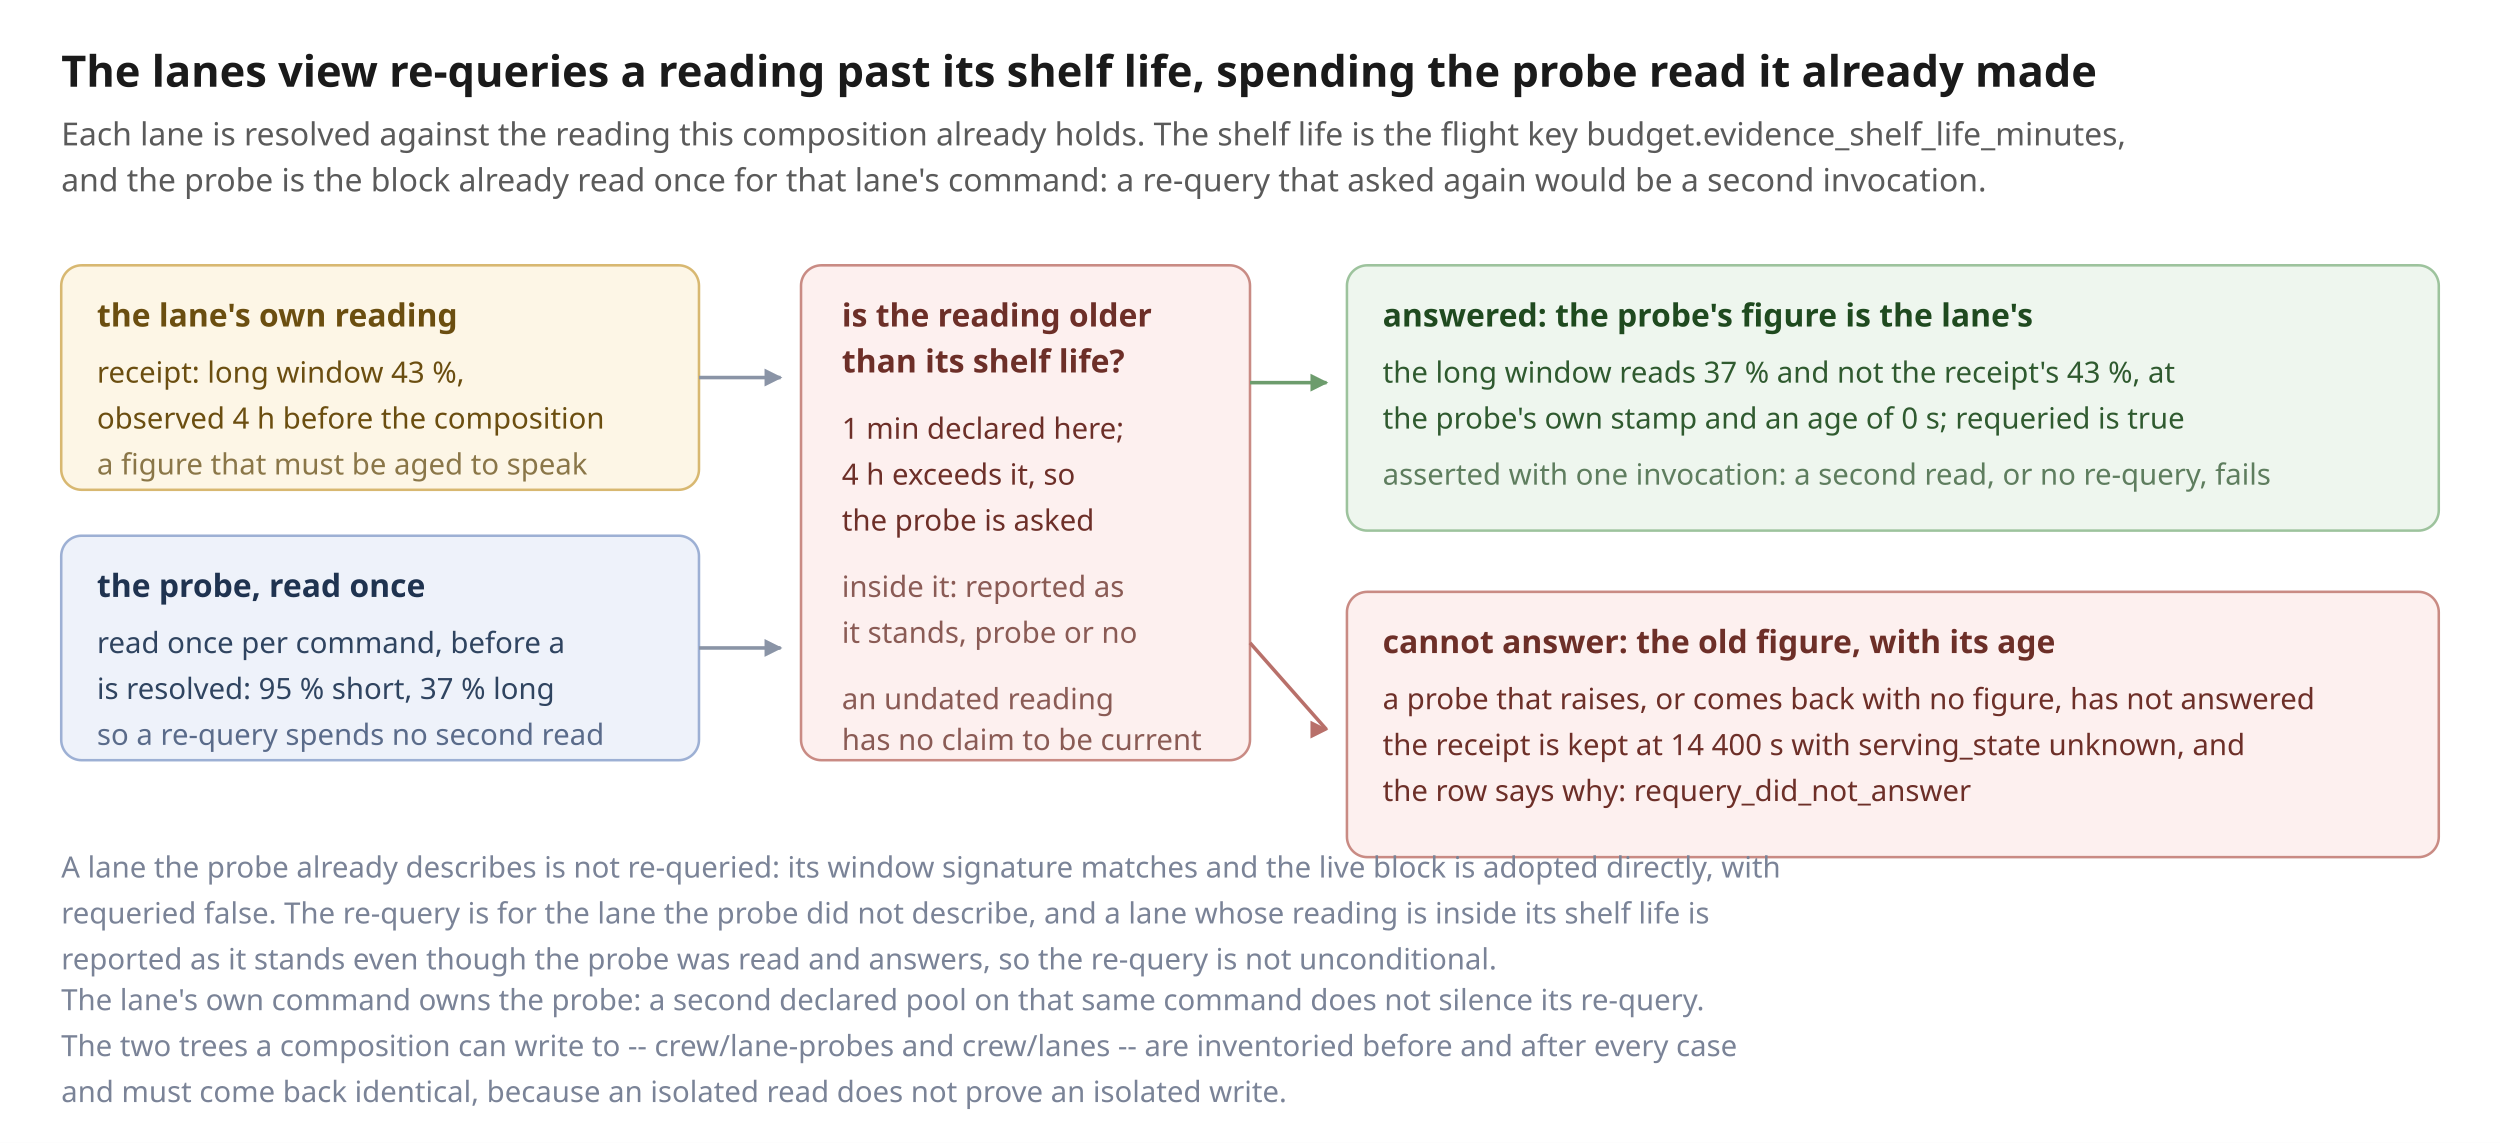
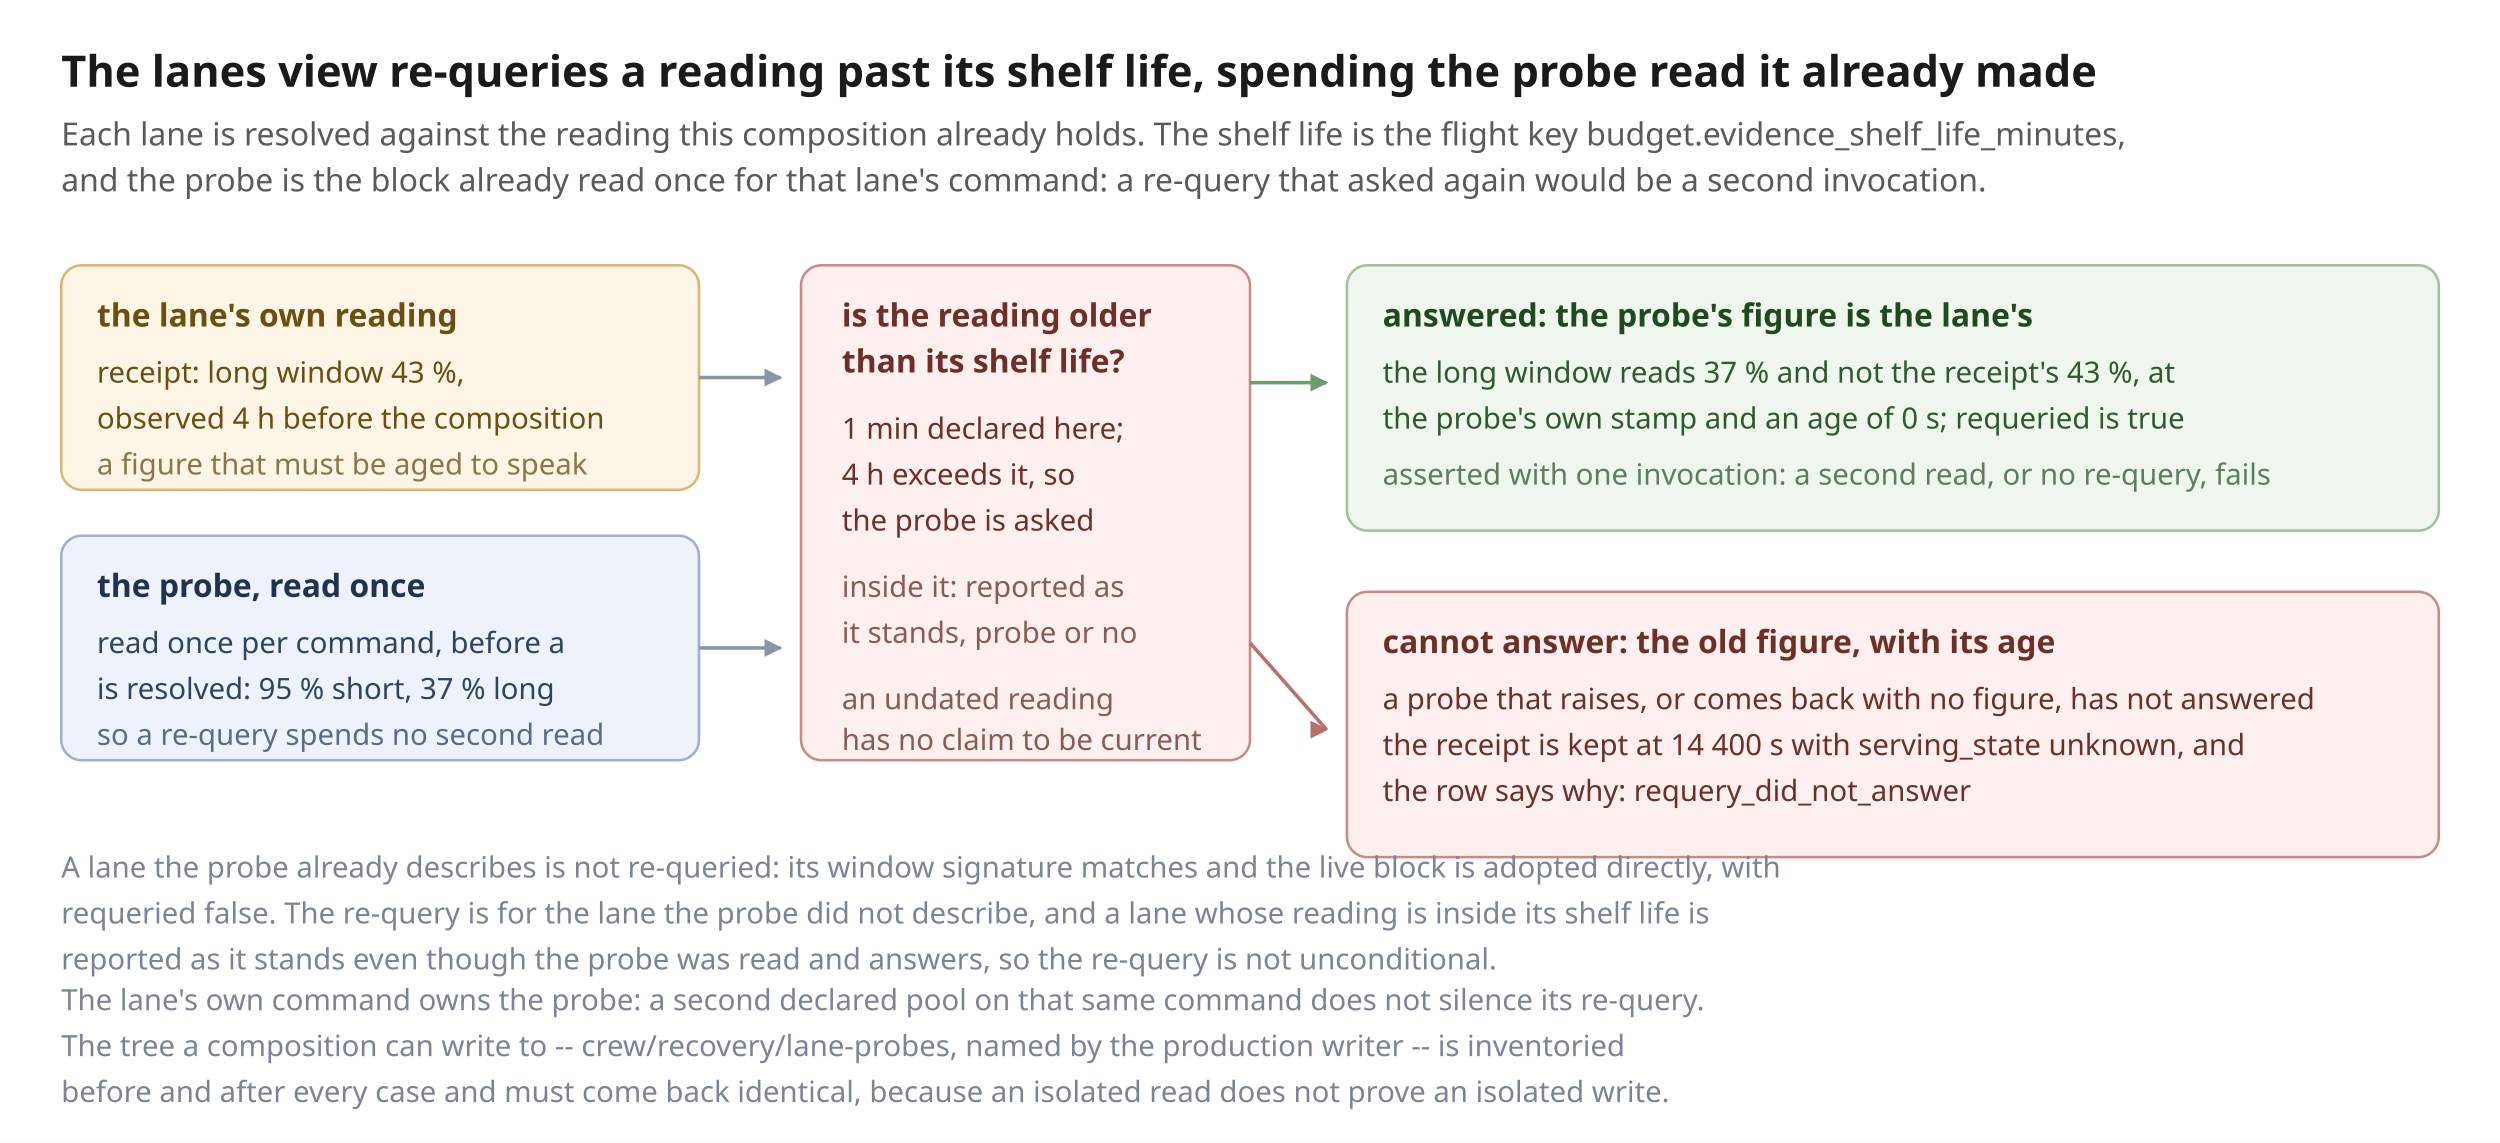
<svg xmlns="http://www.w3.org/2000/svg" viewBox="0 0 980 448" width="980" height="448" font-family="ui-sans-serif, system-ui, sans-serif">
  <rect x="0" y="0" width="980" height="448" fill="#ffffff" />
  <text x="24" y="34" font-size="17" font-weight="600" fill="#1a1a1a">The lanes view re-queries a reading past its shelf life, spending the probe read it already made</text>
  <text x="24" y="57" font-size="12.5" font-weight="400" fill="#5a5a5a">Each lane is resolved against the reading this composition already holds. The shelf life is the flight key budget.evidence_shelf_life_minutes,</text>
  <text x="24" y="75" font-size="12.5" font-weight="400" fill="#5a5a5a">and the probe is the block already read once for that lane's command: a re-query that asked again would be a second invocation.</text>
  <defs>
    <marker id="ah" viewBox="0 0 10 10" refX="9" refY="5" markerWidth="7" markerHeight="7" orient="auto-start" markerUnits="userSpaceOnUse">
      <path d="M 0 0 L 10 5 L 0 10 z" fill="#8a94a6" />
    </marker>
    <marker id="ahg" viewBox="0 0 10 10" refX="9" refY="5" markerWidth="7" markerHeight="7" orient="auto-start" markerUnits="userSpaceOnUse">
      <path d="M 0 0 L 10 5 L 0 10 z" fill="#6d9c6d" />
    </marker>
    <marker id="ahr" viewBox="0 0 10 10" refX="9" refY="5" markerWidth="7" markerHeight="7" orient="auto-start" markerUnits="userSpaceOnUse">
      <path d="M 0 0 L 10 5 L 0 10 z" fill="#b8706a" />
    </marker>
  </defs>
  <rect x="24" y="104" width="250" height="88" rx="8" fill="#fdf6e6" stroke="#d8b871" />
  <text x="38" y="128" font-size="12.5" font-weight="600" fill="#6b4e10">the lane's own reading</text>
  <text x="38" y="150" font-size="11.5" fill="#6b4e10">receipt: long window 43 %,</text>
  <text x="38" y="168" font-size="11.5" fill="#6b4e10">observed 4 h before the composition</text>
  <text x="38" y="186" font-size="11.5" fill="#8a7648">a figure that must be aged to speak</text>
  <rect x="24" y="210" width="250" height="88" rx="8" fill="#eef2fa" stroke="#9db0d4" />
  <text x="38" y="234" font-size="12.5" font-weight="600" fill="#1f3350">the probe, read once</text>
  <text x="38" y="256" font-size="11.5" fill="#2f4460">read once per command, before a</text>
  <text x="38" y="274" font-size="11.5" fill="#2f4460">is resolved: 95 % short, 37 % long</text>
  <text x="38" y="292" font-size="11.5" fill="#5a6b8a">so a re-query spends no second read</text>
  <line x1="274" y1="148" x2="306" y2="148" stroke="#8a94a6" stroke-width="1.4" marker-end="url(#ah)" />
  <line x1="274" y1="254" x2="306" y2="254" stroke="#8a94a6" stroke-width="1.4" marker-end="url(#ah)" />
  <rect x="314" y="104" width="176" height="194" rx="8" fill="#fdf0ef" stroke="#c98b84" />
  <text x="330" y="128" font-size="12.5" font-weight="600" fill="#6d2f28">is the reading older</text>
  <text x="330" y="146" font-size="12.5" font-weight="600" fill="#6d2f28">than its shelf life?</text>
  <text x="330" y="172" font-size="11.5" fill="#6d2f28">1 min declared here;</text>
  <text x="330" y="190" font-size="11.5" fill="#6d2f28">4 h exceeds it, so</text>
  <text x="330" y="208" font-size="11.5" fill="#6d2f28">the probe is asked</text>
  <text x="330" y="234" font-size="11.5" fill="#8a5b55">inside it: reported as</text>
  <text x="330" y="252" font-size="11.5" fill="#8a5b55">it stands, probe or no</text>
  <text x="330" y="278" font-size="11.5" fill="#8a5b55">an undated reading</text>
  <text x="330" y="294" font-size="11.5" fill="#8a5b55">has no claim to be current</text>
  <line x1="490" y1="150" x2="520" y2="150" stroke="#6d9c6d" stroke-width="1.4" marker-end="url(#ahg)" />
  <line x1="490" y1="252" x2="520" y2="286" stroke="#b8706a" stroke-width="1.4" marker-end="url(#ahr)" />
  <rect x="528" y="104" width="428" height="104" rx="8" fill="#eef6ee" stroke="#9dc39d" />
  <text x="542" y="128" font-size="12.5" font-weight="600" fill="#1f4a1f">answered: the probe's figure is the lane's</text>
  <text x="542" y="150" font-size="11.5" fill="#2f5a2f">the long window reads 37 % and not the receipt's 43 %, at</text>
  <text x="542" y="168" font-size="11.5" fill="#2f5a2f">the probe's own stamp and an age of 0 s; requeried is true</text>
  <text x="542" y="190" font-size="11.5" fill="#5e7d5e">asserted with one invocation: a second read, or no re-query, fails</text>
  <rect x="528" y="232" width="428" height="104" rx="8" fill="#fdf0ef" stroke="#c98b84" />
  <text x="542" y="256" font-size="12.5" font-weight="600" fill="#6d2f28">cannot answer: the old figure, with its age</text>
  <text x="542" y="278" font-size="11.5" fill="#6d2f28">a probe that raises, or comes back with no figure, has not answered</text>
  <text x="542" y="296" font-size="11.5" fill="#6d2f28">the receipt is kept at 14 400 s with serving_state unknown, and</text>
  <text x="542" y="314" font-size="11.5" fill="#6d2f28">the row says why: requery_did_not_answer</text>
  <text x="24" y="344" font-size="11.5" fill="#7a8397">A lane the probe already describes is not re-queried: its window signature matches and the live block is adopted directly, with</text>
  <text x="24" y="362" font-size="11.5" fill="#7a8397">requeried false. The re-query is for the lane the probe did not describe, and a lane whose reading is inside its shelf life is</text>
  <text x="24" y="380" font-size="11.5" fill="#7a8397">reported as it stands even though the probe was read and answers, so the re-query is not unconditional.</text>
  <text x="24" y="396" font-size="11.5" fill="#7a8397">The lane's own command owns the probe: a second declared pool on that same command does not silence its re-query.</text>
-   <text x="24" y="414" font-size="11.5" fill="#7a8397">The two trees a composition can write to -- crew/lane-probes and crew/lanes -- are inventoried before and after every case</text>
-   <text x="24" y="432" font-size="11.5" fill="#7a8397">and must come back identical, because an isolated read does not prove an isolated write.</text>
+   <text x="24" y="414" font-size="11.5" fill="#7a8397">The tree a composition can write to -- crew/recovery/lane-probes, named by the production writer -- is inventoried</text>
+   <text x="24" y="432" font-size="11.5" fill="#7a8397">before and after every case and must come back identical, because an isolated read does not prove an isolated write.</text>
</svg>
